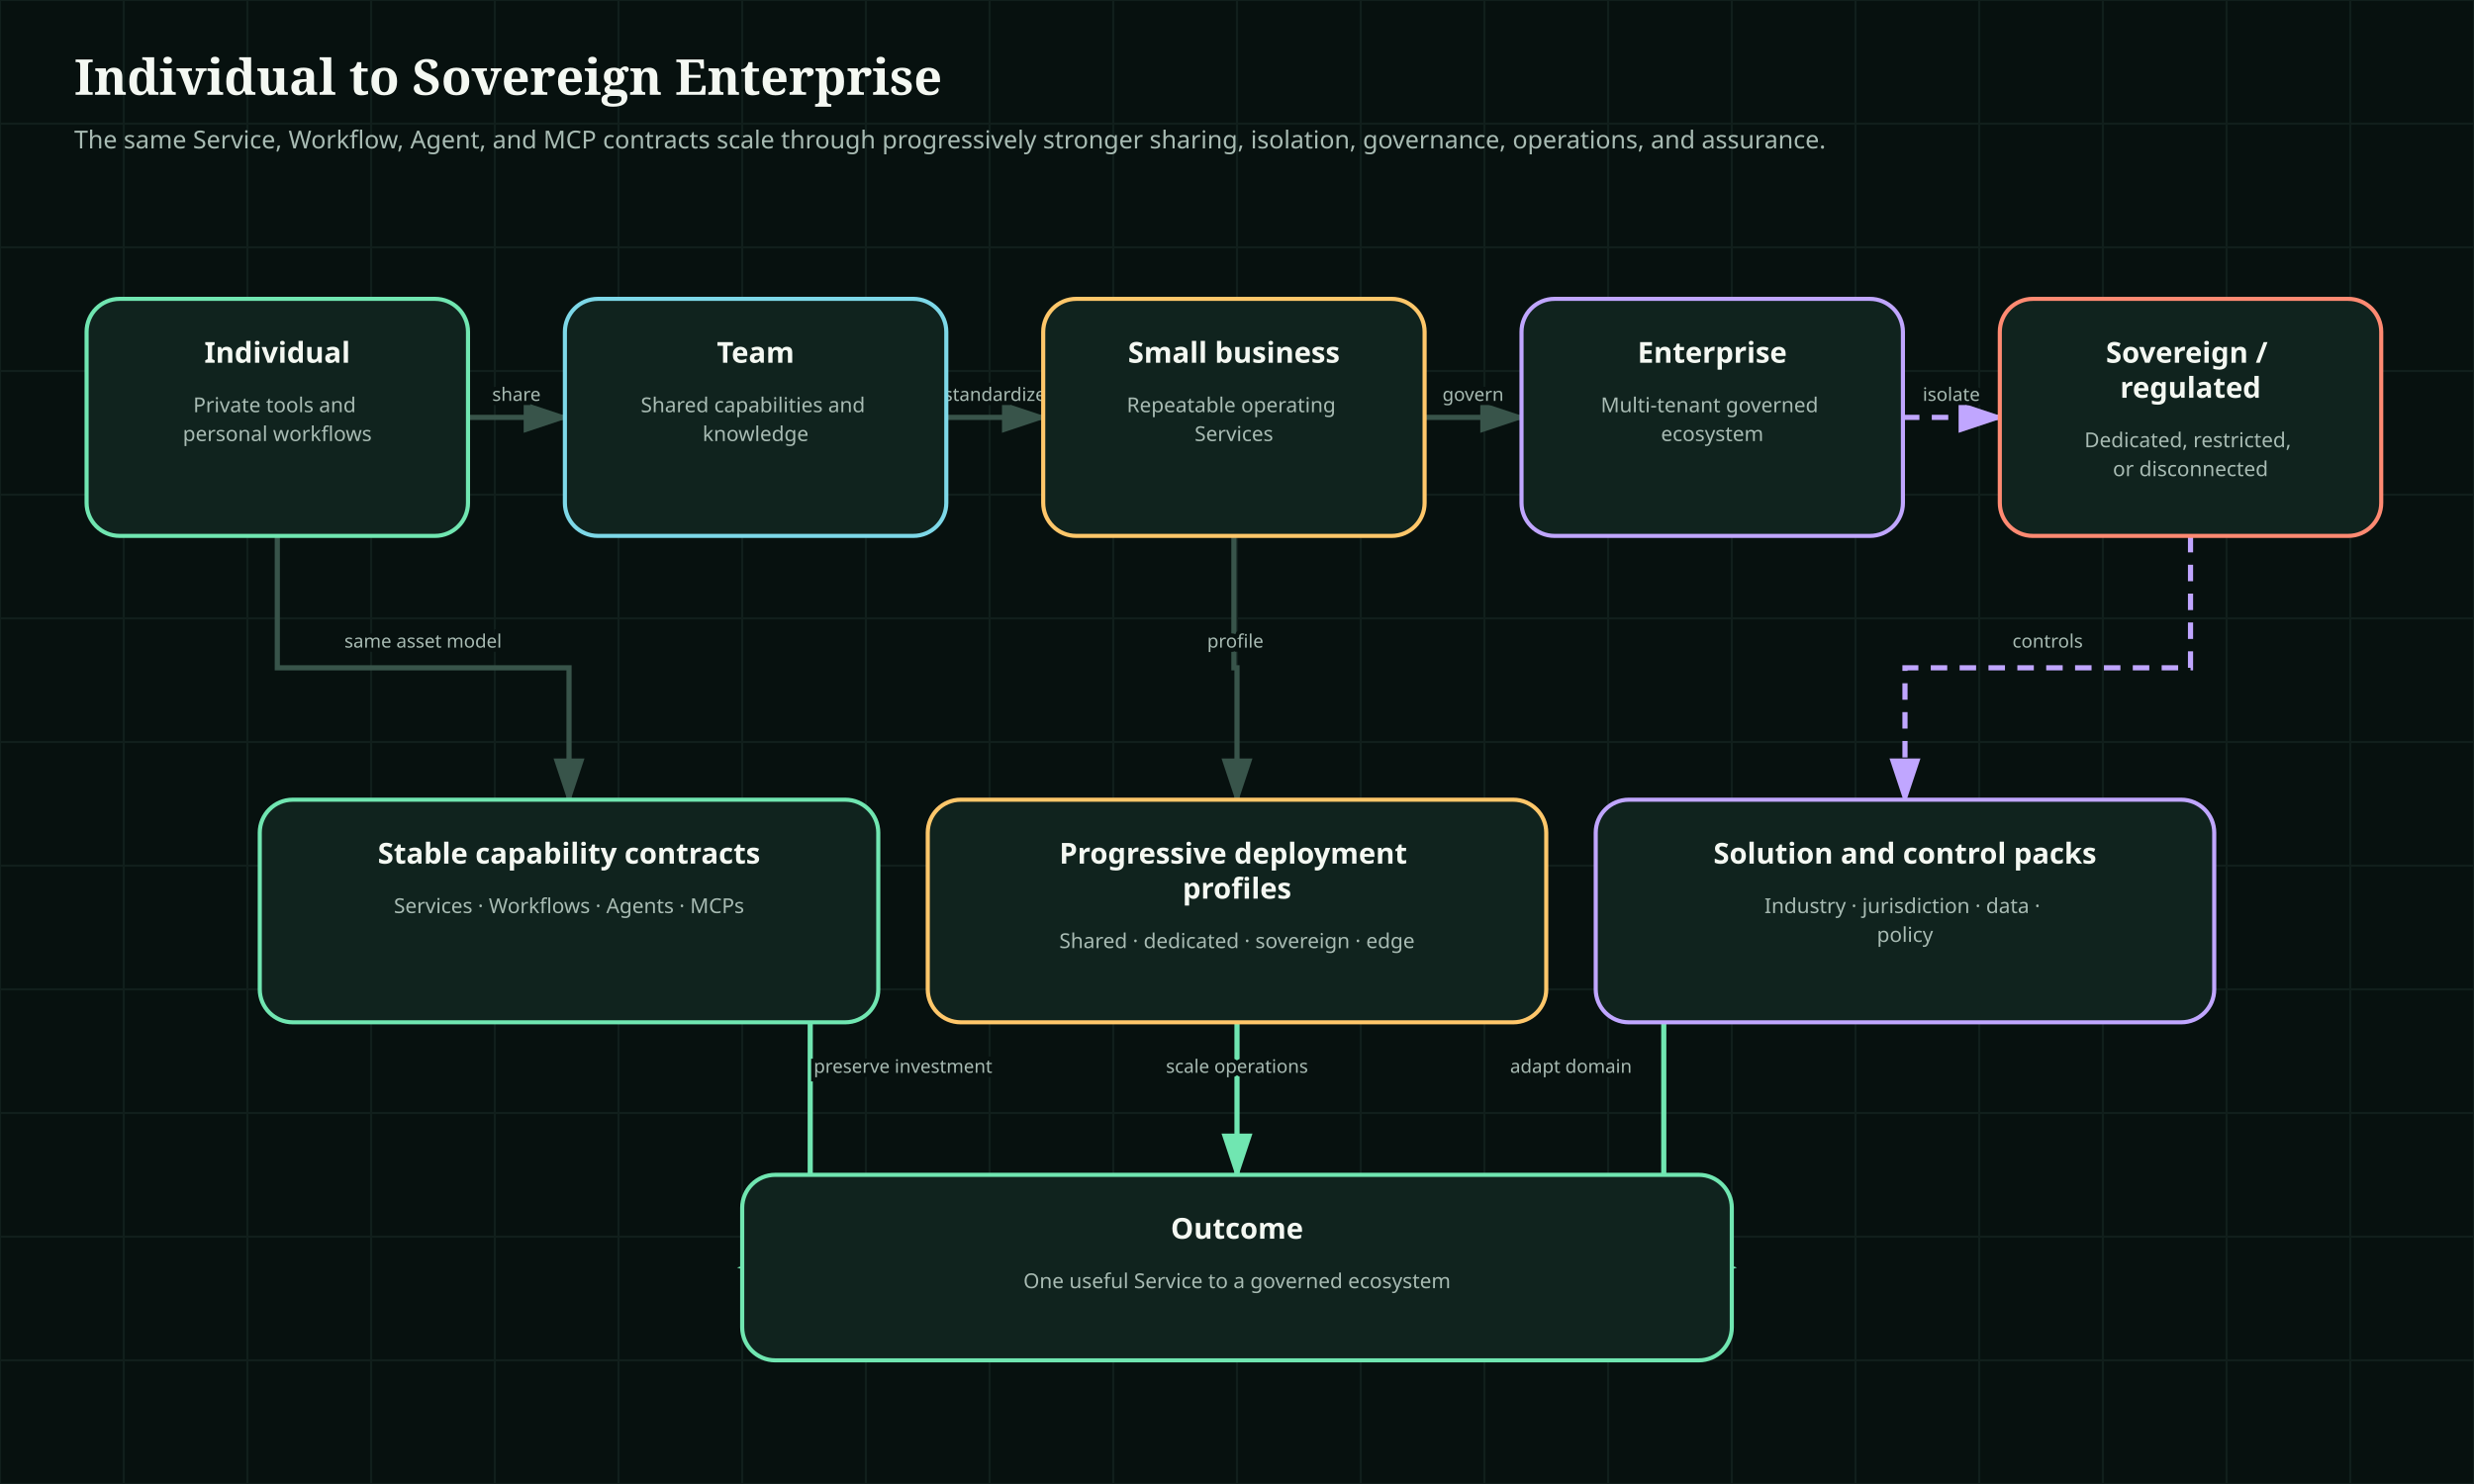
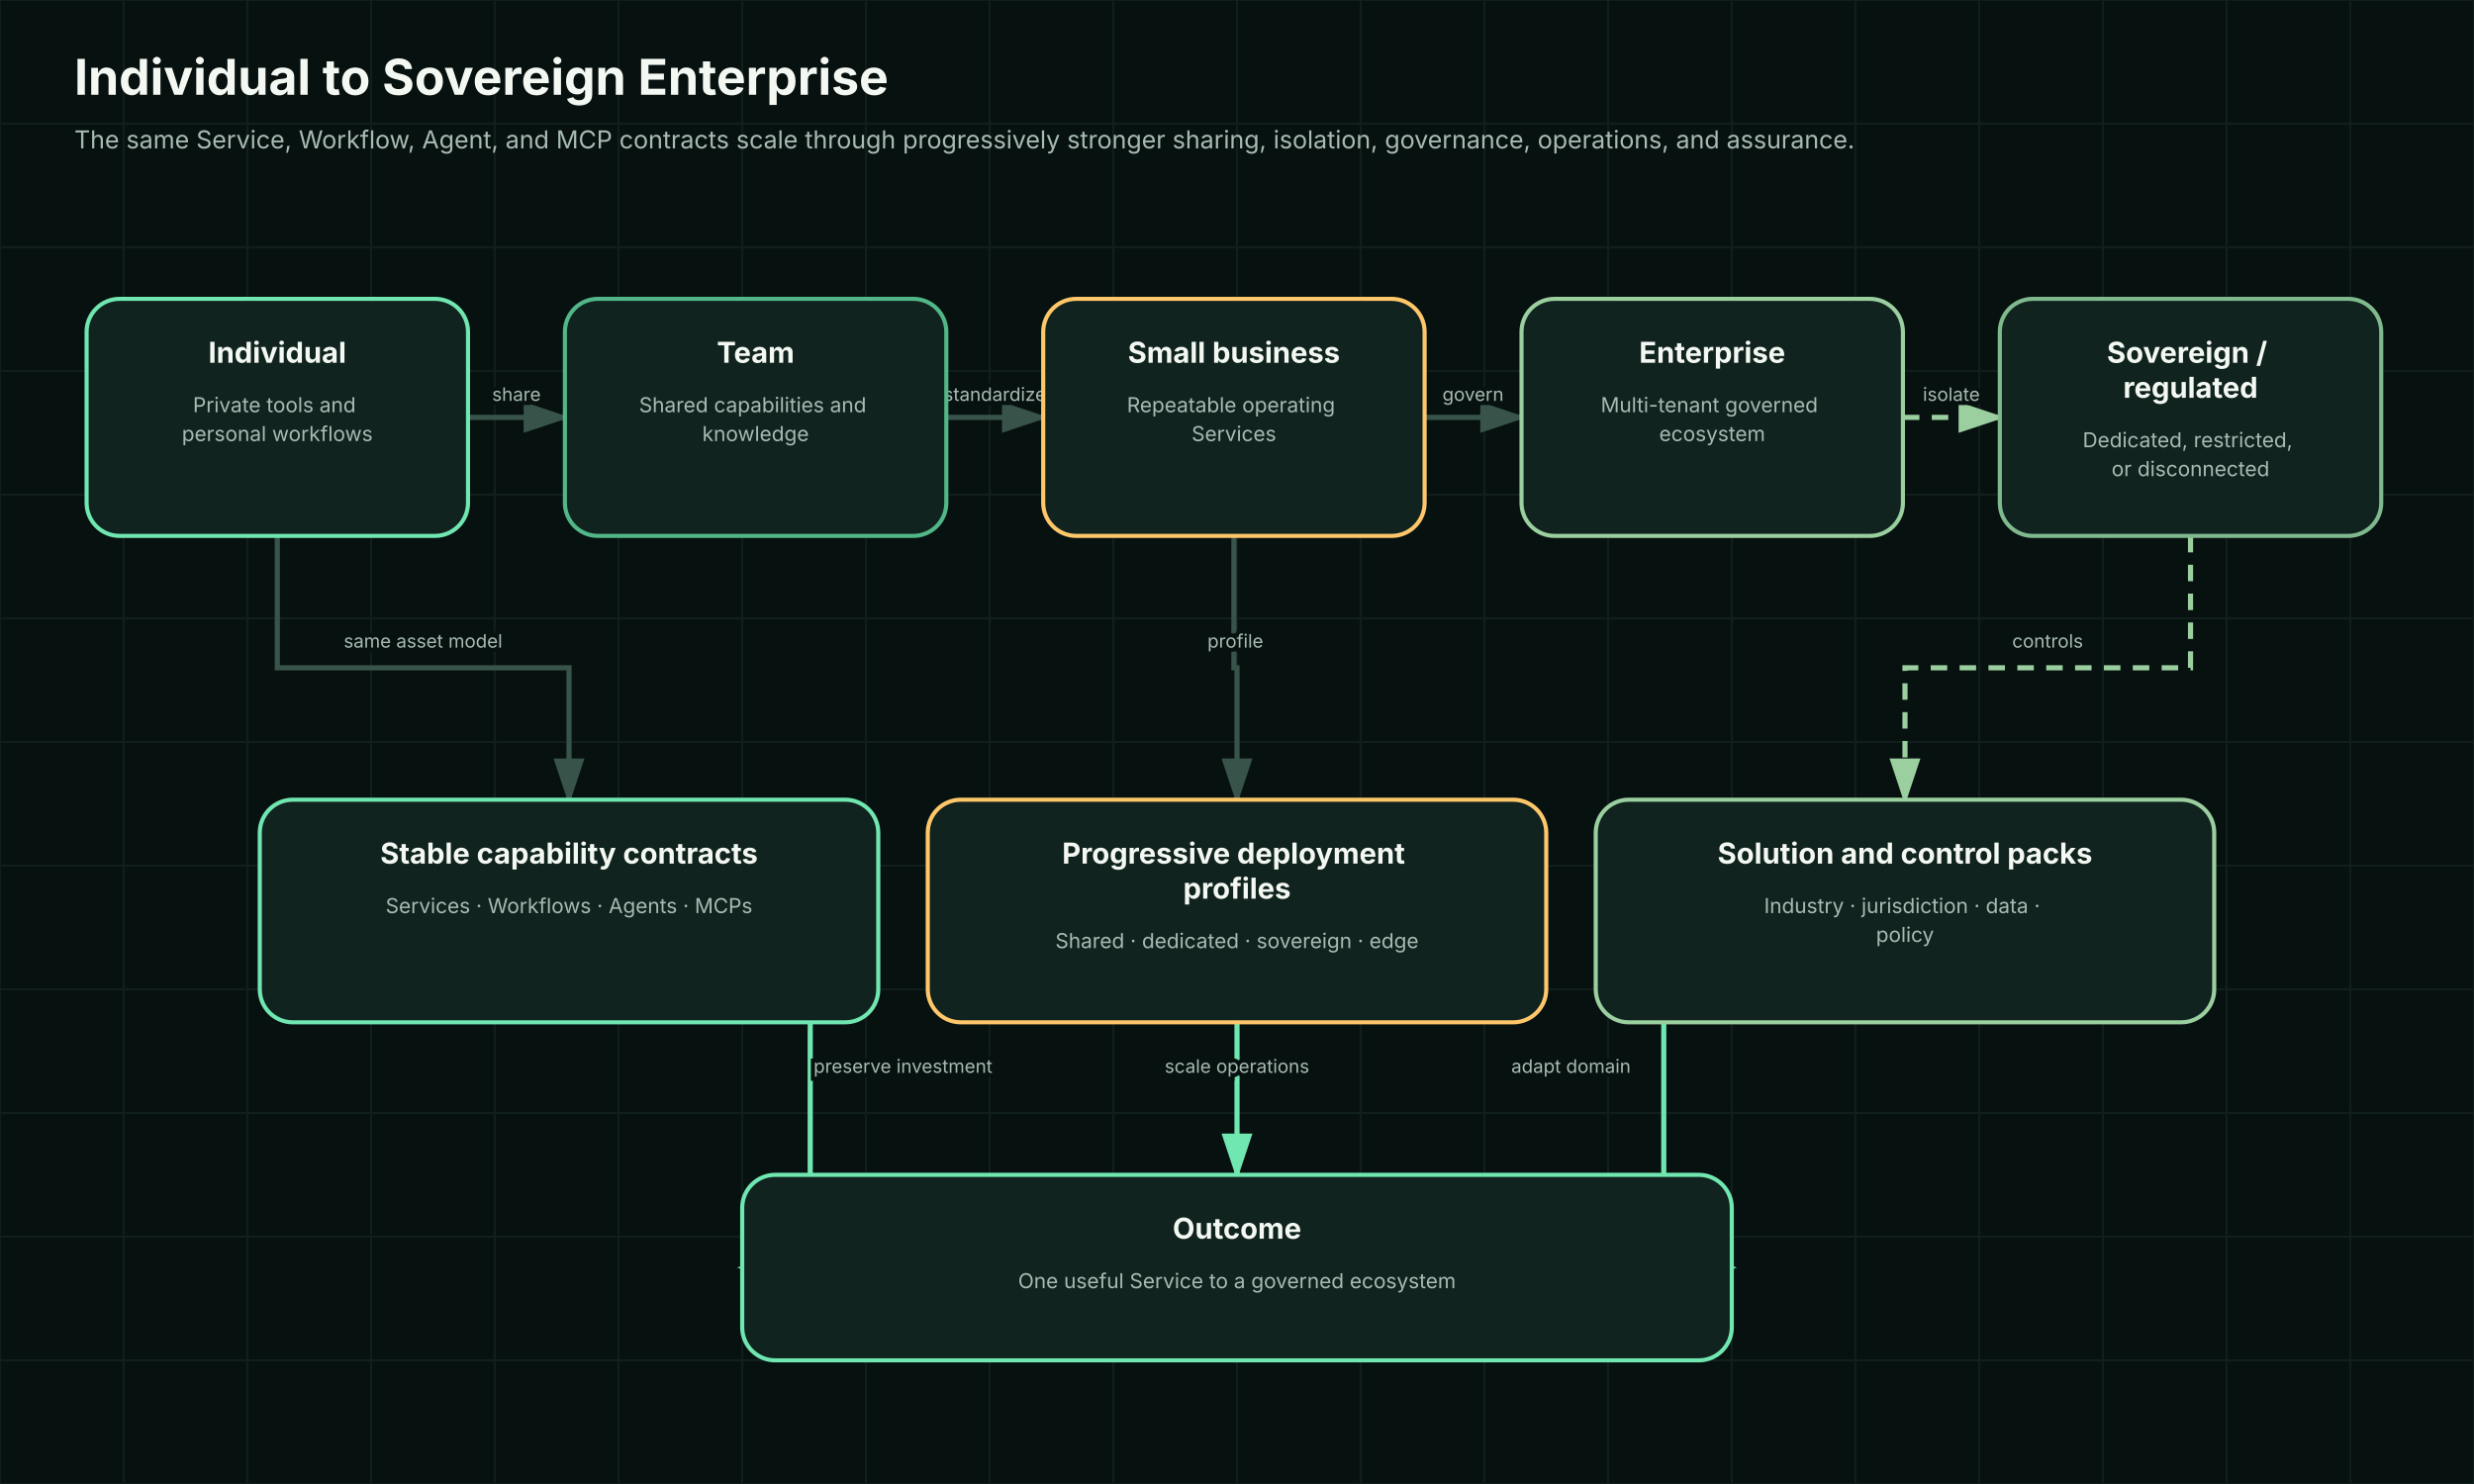
<svg xmlns="http://www.w3.org/2000/svg" viewBox="0 0 1200 720">
  <style>
  .grid-lines path { stroke:#38544a; stroke-width:1; }
-   .diagram-title { fill:#f4f8f2; font:700 24px Georgia,serif; }
-   .diagram-subtitle { fill:#a8bbb3; font:12px Segoe UI,sans-serif; }
+   .diagram-title { fill:#f4f8f2; font:700 24px Inter, ui-sans-serif, system-ui, -apple-system, BlinkMacSystemFont, "Segoe UI", sans-serif; }
+   .diagram-subtitle { fill:#a8bbb3; font:12px Inter, ui-sans-serif, system-ui, -apple-system, BlinkMacSystemFont, "Segoe UI", sans-serif; }
  .node rect { fill:#10231e; stroke:#38544a; stroke-width:2; }
-   .node-mint rect { stroke:#70e6b1; } .node-sky rect { stroke:#7dd8e8; }
-   .node-amber rect { stroke:#ffc76a; } .node-violet rect { stroke:#c0a6ff; }
-   .node-coral rect { stroke:#ff8a72; }
-   .node-title { fill:#f4f8f2; font:700 14px Segoe UI,sans-serif; text-anchor:middle; }
-   .node-subtitle { fill:#a8bbb3; font:10px Segoe UI,sans-serif; text-anchor:middle; }
+   .node-mint rect { stroke:#70e6b1; } .node-sky rect { stroke:#52b788; }
+   .node-amber rect { stroke:#ffc76a; } .node-violet rect { stroke:#9bcf9f; }
+   .node-coral rect { stroke:#7fb98d; }
+   .node-title { fill:#f4f8f2; font:700 14px Inter, ui-sans-serif, system-ui, -apple-system, BlinkMacSystemFont, "Segoe UI", sans-serif; text-anchor:middle; }
+   .node-subtitle { fill:#a8bbb3; font:10px Inter, ui-sans-serif, system-ui, -apple-system, BlinkMacSystemFont, "Segoe UI", sans-serif; text-anchor:middle; }
  .edge path { fill:none; stroke:#38544a; stroke-width:2.5; }
-   .edge text { fill:#a8bbb3; font:9px Segoe UI,sans-serif; text-anchor:middle; paint-order:stroke; stroke:#07110f; stroke-width:4; }
-   .edge-governance path { stroke:#c0a6ff; stroke-dasharray:8 6; }
+   .edge text { fill:#a8bbb3; font:9px Inter, ui-sans-serif, system-ui, -apple-system, BlinkMacSystemFont, "Segoe UI", sans-serif; text-anchor:middle; paint-order:stroke; stroke:#07110f; stroke-width:4; }
+   .edge-governance path { stroke:#9bcf9f; stroke-dasharray:8 6; }
  .edge-success path { stroke:#70e6b1; } .edge-evidence path { stroke:#ffc76a; stroke-dasharray:5 5; }
  .edge-waiting path { stroke:#ffc76a; stroke-dasharray:10 7; }
</style>
  <g role="img" aria-labelledby="diagram-title diagram-desc">
    <defs>
      <marker id="arrow" markerWidth="10" markerHeight="10" refX="8" refY="3" orient="auto">
        <path d="M0,0 L0,6 L9,3 z" fill="context-stroke" />
      </marker>
      <filter id="glow">
        <feGaussianBlur stdDeviation="5" result="b" />
        <feMerge>
          <feMergeNode in="b" />
          <feMergeNode in="SourceGraphic" />
        </feMerge>
      </filter>
    </defs>
    <rect width="1200" height="720" fill="#07110f" />
    <g class="grid-lines" opacity=".22">
      <path d="M 0 0 V 720" />
      <path d="M 60 0 V 720" />
      <path d="M 120 0 V 720" />
      <path d="M 180 0 V 720" />
      <path d="M 240 0 V 720" />
      <path d="M 300 0 V 720" />
      <path d="M 360 0 V 720" />
      <path d="M 420 0 V 720" />
      <path d="M 480 0 V 720" />
      <path d="M 540 0 V 720" />
      <path d="M 600 0 V 720" />
      <path d="M 660 0 V 720" />
      <path d="M 720 0 V 720" />
      <path d="M 780 0 V 720" />
      <path d="M 840 0 V 720" />
      <path d="M 900 0 V 720" />
      <path d="M 960 0 V 720" />
      <path d="M 1020 0 V 720" />
      <path d="M 1080 0 V 720" />
      <path d="M 1140 0 V 720" />
      <path d="M 1200 0 V 720" />
      <path d="M 0 0 H 1200" />
      <path d="M 0 60 H 1200" />
      <path d="M 0 120 H 1200" />
      <path d="M 0 180 H 1200" />
      <path d="M 0 240 H 1200" />
      <path d="M 0 300 H 1200" />
      <path d="M 0 360 H 1200" />
      <path d="M 0 420 H 1200" />
      <path d="M 0 480 H 1200" />
      <path d="M 0 540 H 1200" />
      <path d="M 0 600 H 1200" />
      <path d="M 0 660 H 1200" />
      <path d="M 0 720 H 1200" />
    </g>
    <text class="diagram-title" x="36" y="46">Individual to Sovereign Enterprise</text>
    <text class="diagram-subtitle" x="36" y="72">The same Service, Workflow, Agent, and MCP contracts scale through progressively stronger sharing, isolation, governance, operations, and assurance.</text>
    <g class="edges">
      <g id="edge-s1" class="edge edge-data" data-edge-id="s1">
        <path d="M 227.0 202.5 L 250.5 202.5 L 250.5 202.5 L 274.0 202.5" marker-end="url(#arrow)" />
        <text x="250.5" y="194.5">share</text>
      </g>
      <g id="edge-s2" class="edge edge-data" data-edge-id="s2">
        <path d="M 459.0 202.5 L 482.5 202.5 L 482.5 202.5 L 506.0 202.5" marker-end="url(#arrow)" />
        <text x="482.5" y="194.5">standardize</text>
      </g>
      <g id="edge-s3" class="edge edge-data" data-edge-id="s3">
        <path d="M 691.0 202.5 L 714.5 202.5 L 714.5 202.5 L 738.0 202.5" marker-end="url(#arrow)" />
        <text x="714.5" y="194.5">govern</text>
      </g>
      <g id="edge-s4" class="edge edge-governance" data-edge-id="s4">
        <path d="M 923.0 202.5 L 946.5 202.5 L 946.5 202.5 L 970.0 202.5" marker-end="url(#arrow)" />
        <text x="946.5" y="194.5">isolate</text>
      </g>
      <g id="edge-s5" class="edge edge-data" data-edge-id="s5">
        <path d="M 134.5 260.0 L 134.5 324.0 L 276.0 324.0 L 276.0 388.0" marker-end="url(#arrow)" />
        <text x="205.2" y="314.2">same asset model</text>
      </g>
      <g id="edge-s6" class="edge edge-data" data-edge-id="s6">
        <path d="M 598.5 260.0 L 598.5 324.0 L 600.0 324.0 L 600.0 388.0" marker-end="url(#arrow)" />
        <text x="599.2" y="314.2">profile</text>
      </g>
      <g id="edge-s7" class="edge edge-governance" data-edge-id="s7">
        <path d="M 1062.5 260.0 L 1062.5 324.0 L 924.0 324.0 L 924.0 388.0" marker-end="url(#arrow)" />
        <text x="993.2" y="314.2">controls</text>
      </g>
      <g id="edge-s8" class="edge edge-success" data-edge-id="s8">
        <path d="M 426.0 442.0 L 393.0 442.0 L 393.0 615.0 L 360.0 615.0" marker-end="url(#arrow)" />
        <text x="438.0" y="520.5">preserve investment</text>
      </g>
      <g id="edge-s9" class="edge edge-success" data-edge-id="s9">
        <path d="M 600.0 496.0 L 600.0 533.0 L 600.0 533.0 L 600.0 570.0" marker-end="url(#arrow)" />
        <text x="600.0" y="520.5">scale operations</text>
      </g>
      <g id="edge-s10" class="edge edge-success" data-edge-id="s10">
        <path d="M 774.0 442.0 L 807.0 442.0 L 807.0 615.0 L 840.0 615.0" marker-end="url(#arrow)" />
        <text x="762.0" y="520.5">adapt domain</text>
      </g>
    </g>
    <g class="nodes">
      <g id="node-individual" class="node node-mint">
        <rect x="42" y="145" width="185" height="115" rx="16" />
        <text class="node-title" x="134.5" y="176">
          <tspan x="134.5" dy="0">Individual</tspan>
        </text>
        <text class="node-subtitle" x="134.5" y="200">
          <tspan x="134.5" dy="0">Private tools and</tspan>
          <tspan x="134.5" dy="14">personal workflows</tspan>
        </text>
      </g>
      <g id="node-team" class="node node-sky">
        <rect x="274" y="145" width="185" height="115" rx="16" />
        <text class="node-title" x="366.5" y="176">
          <tspan x="366.5" dy="0">Team</tspan>
        </text>
        <text class="node-subtitle" x="366.5" y="200">
          <tspan x="366.5" dy="0">Shared capabilities and</tspan>
          <tspan x="366.5" dy="14">knowledge</tspan>
        </text>
      </g>
      <g id="node-business" class="node node-amber">
        <rect x="506" y="145" width="185" height="115" rx="16" />
        <text class="node-title" x="598.5" y="176">
          <tspan x="598.5" dy="0">Small business</tspan>
        </text>
        <text class="node-subtitle" x="598.5" y="200">
          <tspan x="598.5" dy="0">Repeatable operating</tspan>
          <tspan x="598.5" dy="14">Services</tspan>
        </text>
      </g>
      <g id="node-enterprise" class="node node-violet">
        <rect x="738" y="145" width="185" height="115" rx="16" />
        <text class="node-title" x="830.5" y="176">
          <tspan x="830.5" dy="0">Enterprise</tspan>
        </text>
        <text class="node-subtitle" x="830.5" y="200">
          <tspan x="830.5" dy="0">Multi-tenant governed</tspan>
          <tspan x="830.5" dy="14">ecosystem</tspan>
        </text>
      </g>
      <g id="node-sovereign" class="node node-coral">
        <rect x="970" y="145" width="185" height="115" rx="16" />
        <text class="node-title" x="1062.5" y="176">
          <tspan x="1062.5" dy="0">Sovereign /</tspan>
          <tspan x="1062.5" dy="17">regulated</tspan>
        </text>
        <text class="node-subtitle" x="1062.5" y="217">
          <tspan x="1062.5" dy="0">Dedicated, restricted,</tspan>
          <tspan x="1062.5" dy="14">or disconnected</tspan>
        </text>
      </g>
      <g id="node-contracts" class="node node-mint">
        <rect x="126" y="388" width="300" height="108" rx="16" />
        <text class="node-title" x="276.0" y="419">
          <tspan x="276.0" dy="0">Stable capability contracts</tspan>
        </text>
        <text class="node-subtitle" x="276.0" y="443">
          <tspan x="276.0" dy="0">Services · Workflows · Agents · MCPs</tspan>
        </text>
      </g>
      <g id="node-profiles" class="node node-amber">
        <rect x="450" y="388" width="300" height="108" rx="16" />
        <text class="node-title" x="600.0" y="419">
          <tspan x="600.0" dy="0">Progressive deployment</tspan>
          <tspan x="600.0" dy="17">profiles</tspan>
        </text>
        <text class="node-subtitle" x="600.0" y="460">
          <tspan x="600.0" dy="0">Shared · dedicated · sovereign · edge</tspan>
        </text>
      </g>
      <g id="node-packs" class="node node-violet">
        <rect x="774" y="388" width="300" height="108" rx="16" />
        <text class="node-title" x="924.0" y="419">
          <tspan x="924.0" dy="0">Solution and control packs</tspan>
        </text>
        <text class="node-subtitle" x="924.0" y="443">
          <tspan x="924.0" dy="0">Industry · jurisdiction · data ·</tspan>
          <tspan x="924.0" dy="14">policy</tspan>
        </text>
      </g>
      <g id="node-outcomes" class="node node-mint">
        <rect x="360" y="570" width="480" height="90" rx="16" />
        <text class="node-title" x="600.0" y="601">
          <tspan x="600.0" dy="0">Outcome</tspan>
        </text>
        <text class="node-subtitle" x="600.0" y="625">
          <tspan x="600.0" dy="0">One useful Service to a governed ecosystem</tspan>
        </text>
      </g>
    </g>
  </g>
</svg>
